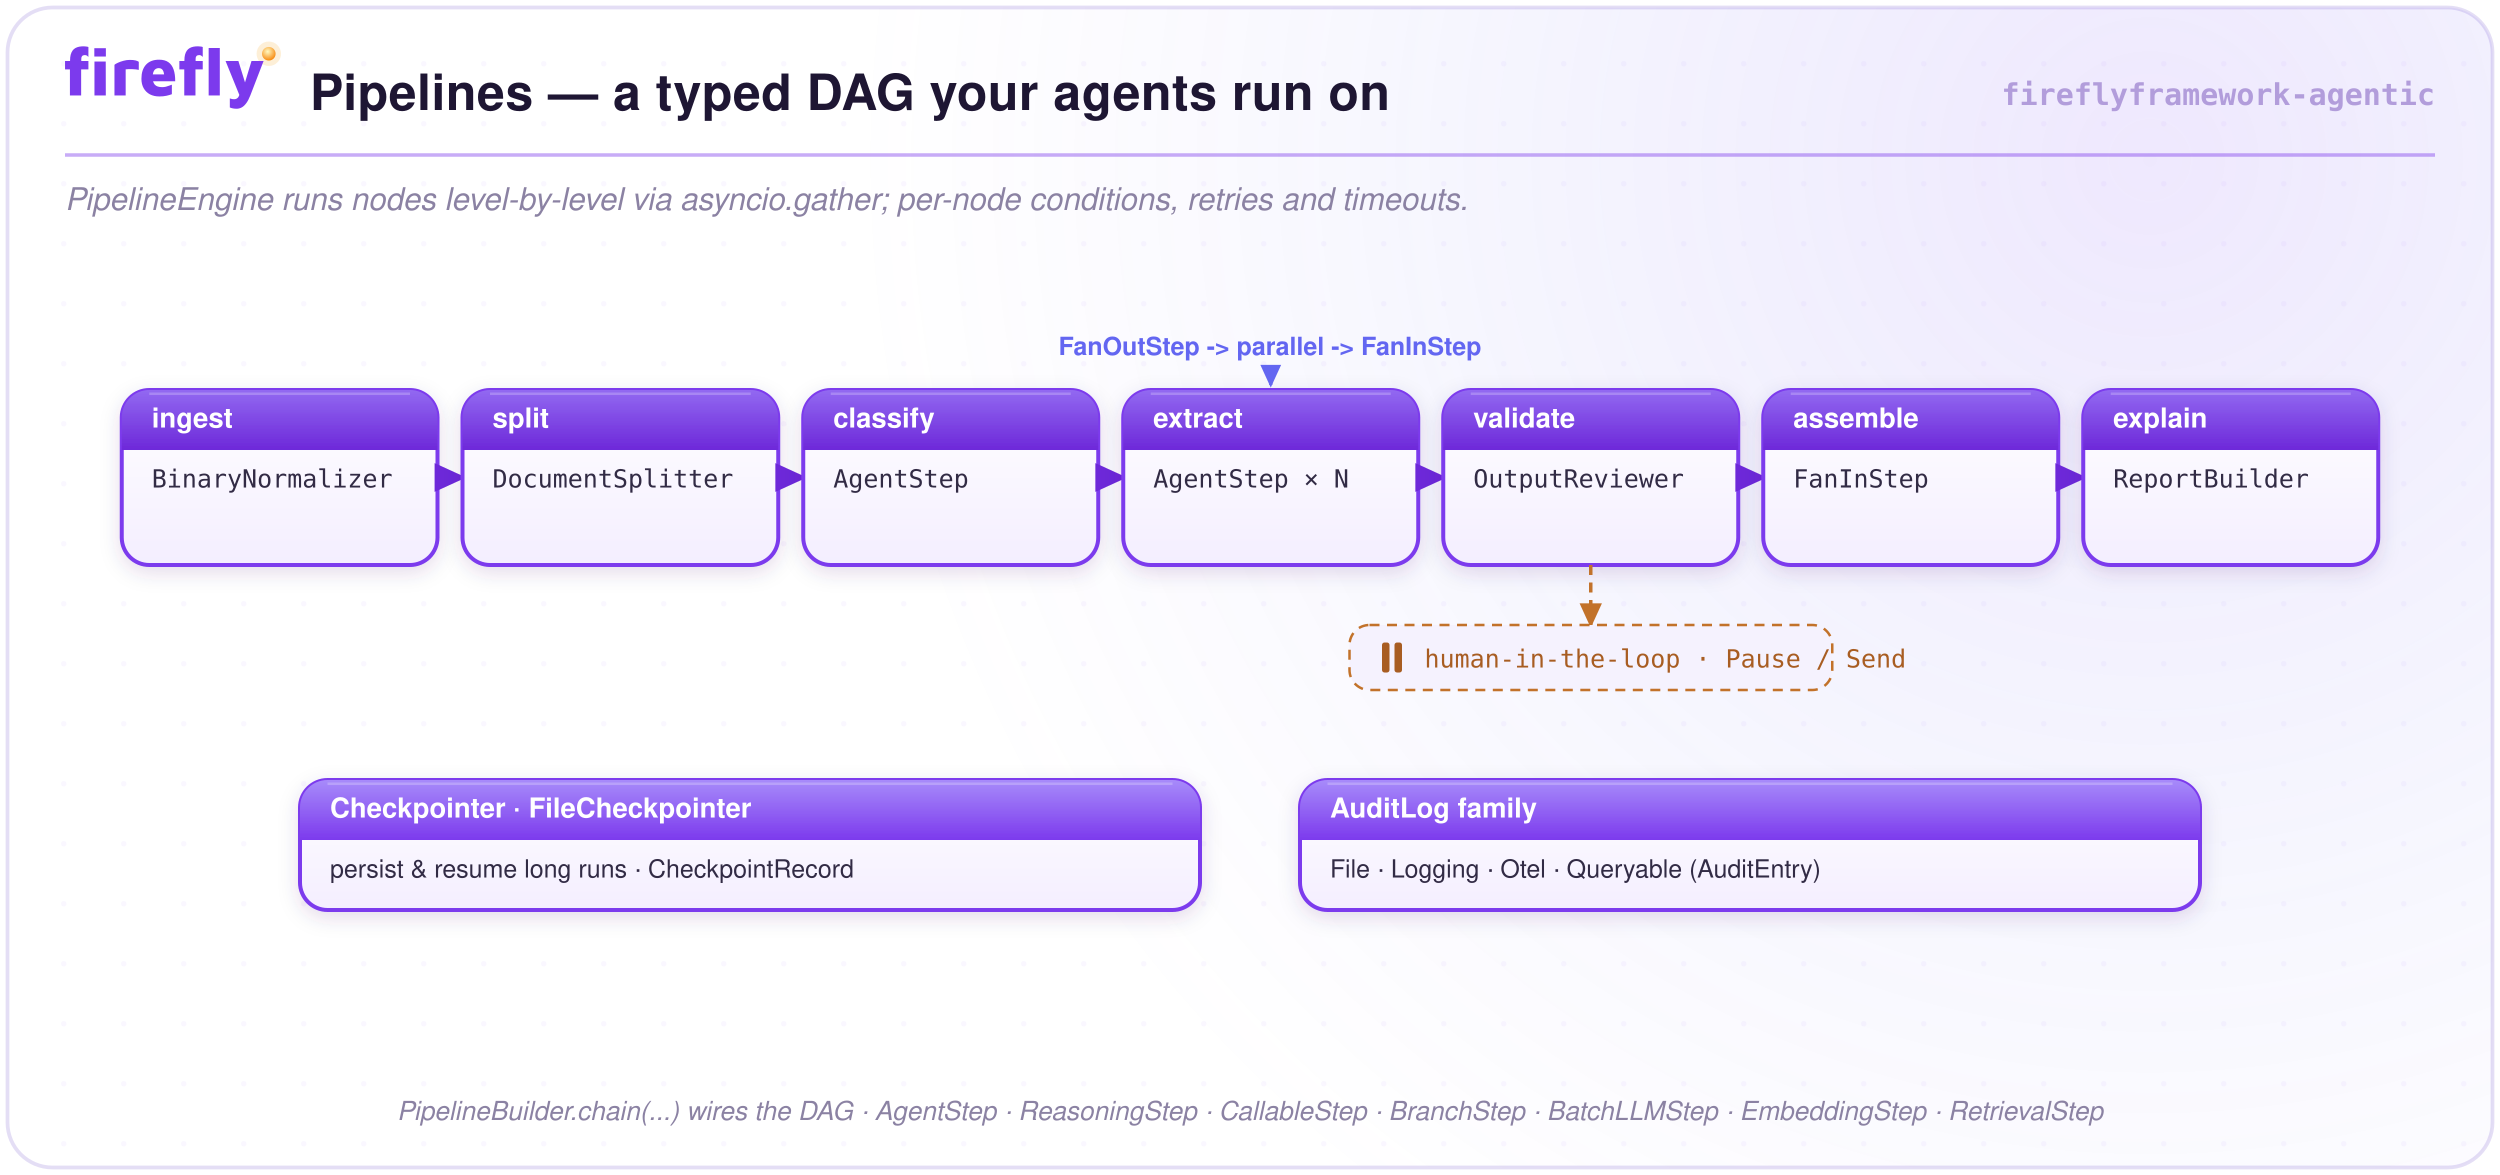
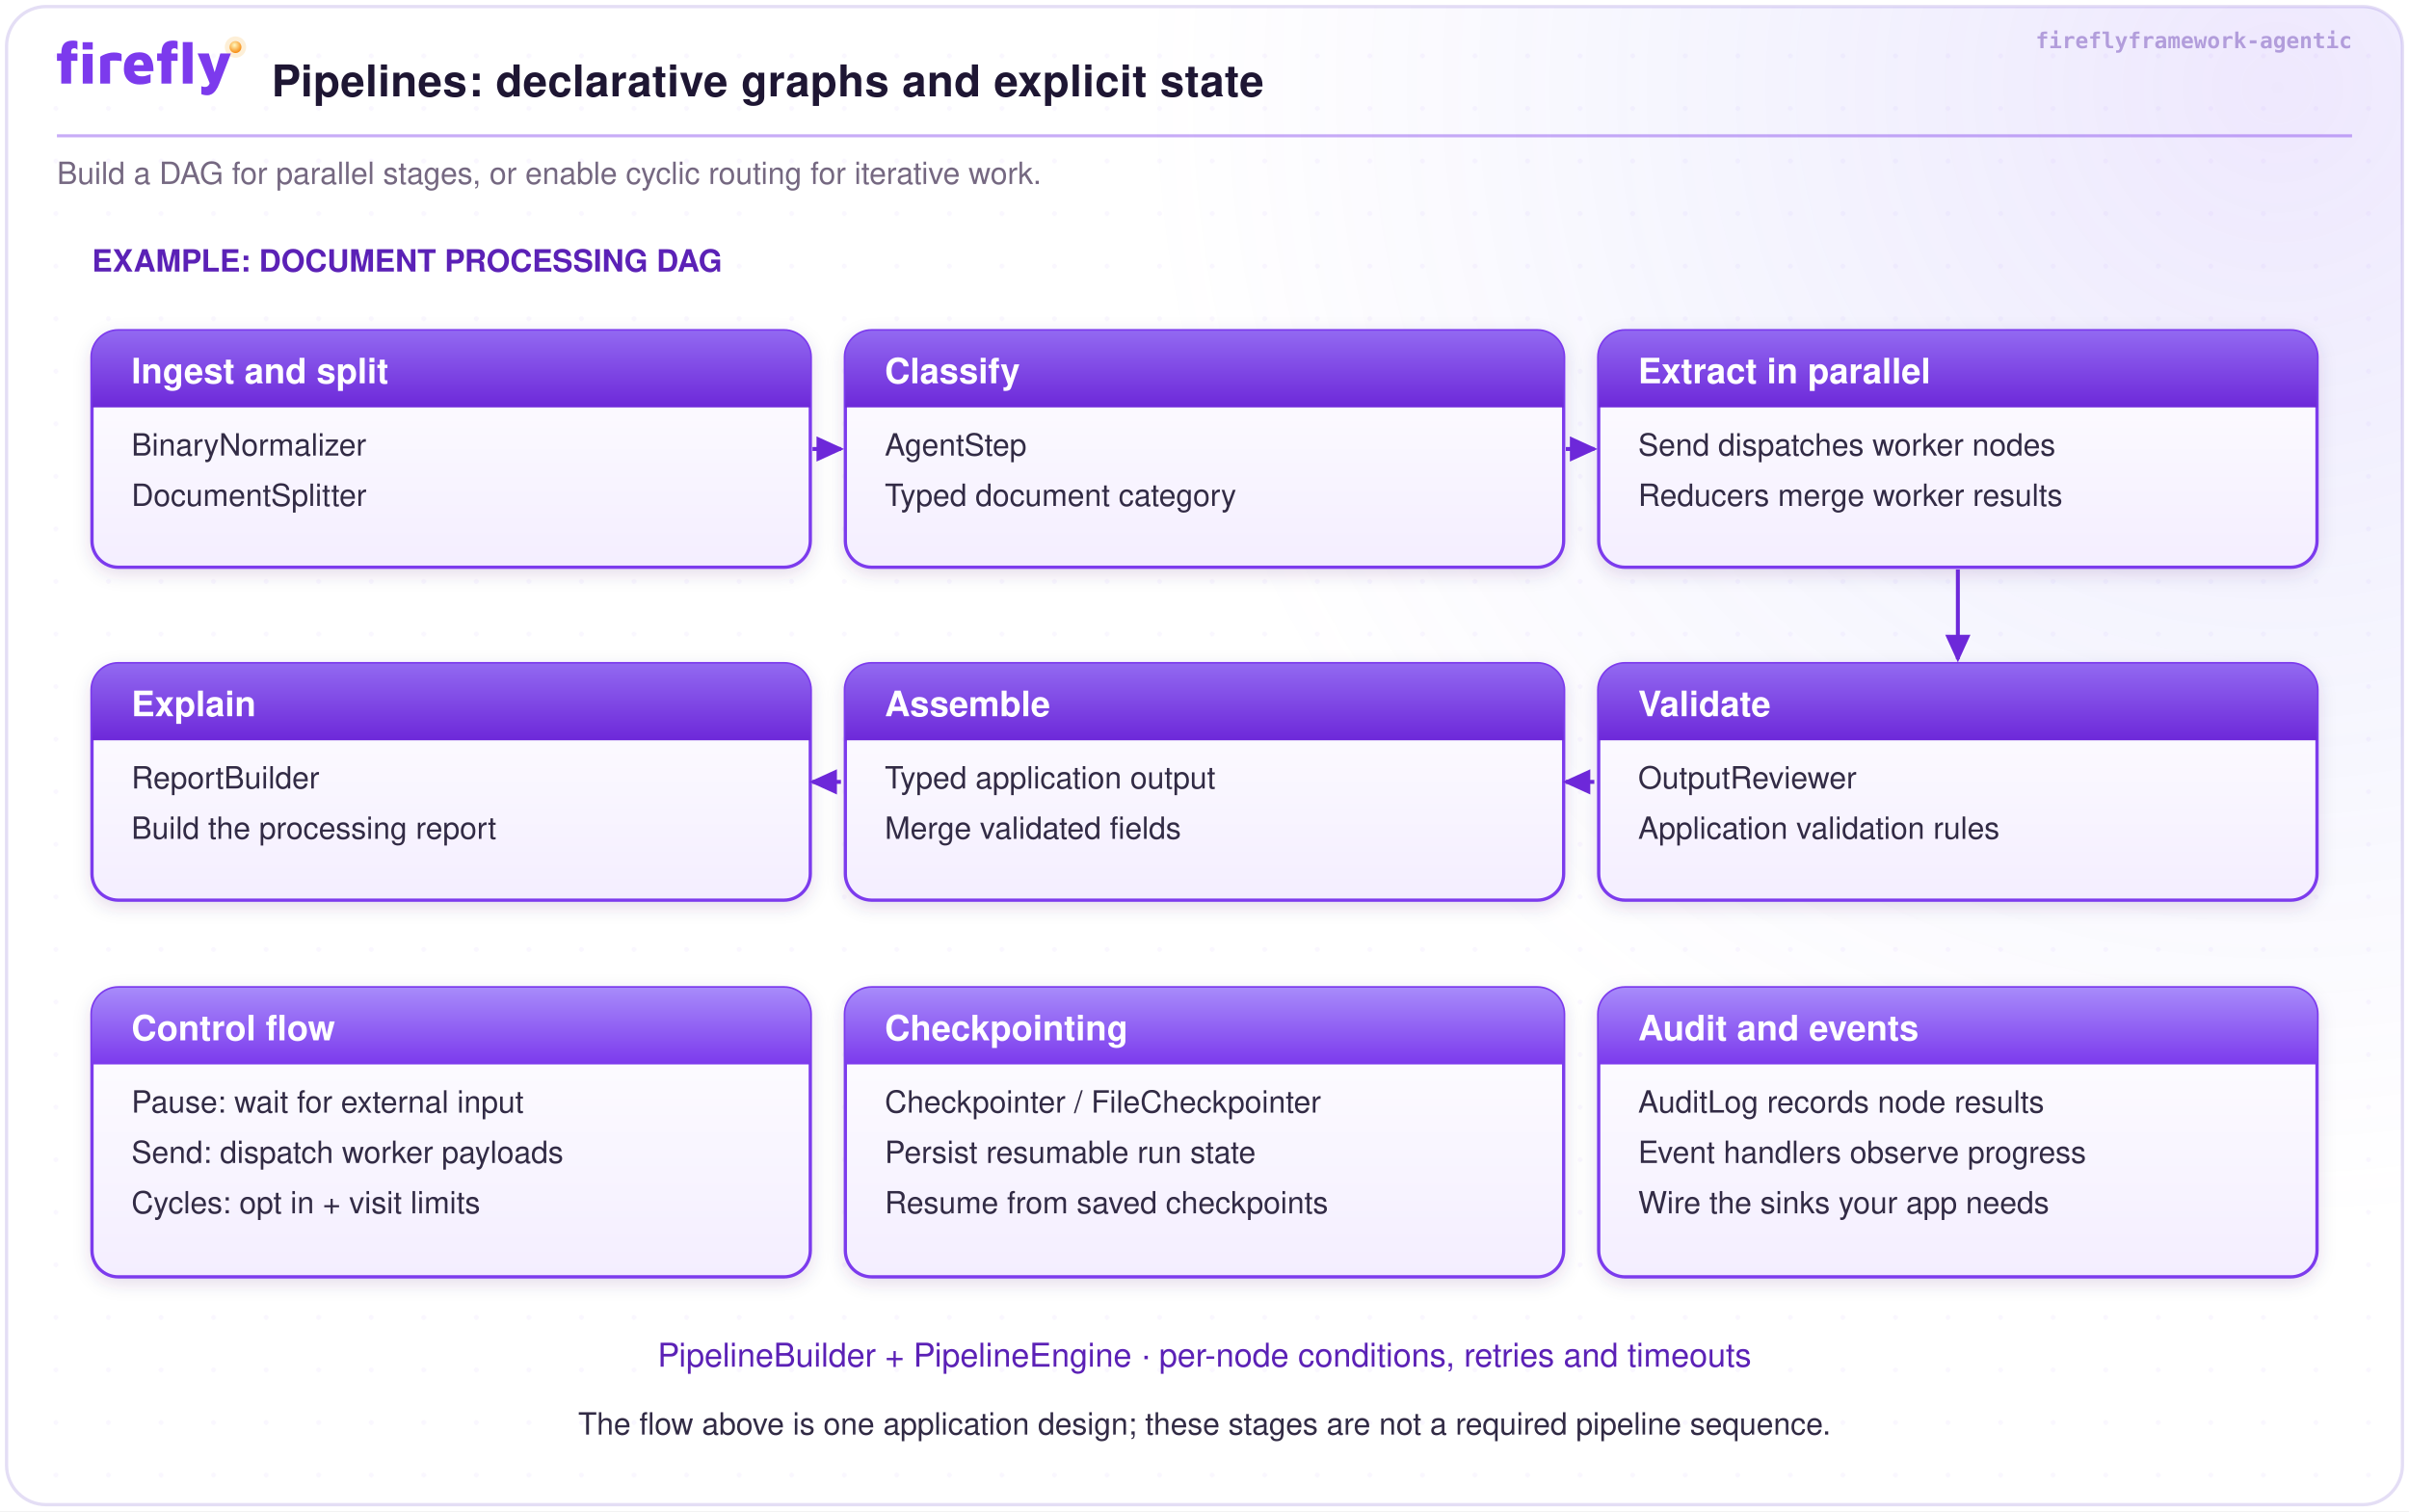
- <svg xmlns="http://www.w3.org/2000/svg" width="1000" height="470" viewBox="0 0 1000 470" role="img" aria-label="Firefly Agentic pipeline: a seven-phase IDP DAG with fan-out/fan-in, a human-in-the-loop pause, checkpointing and an audit log." font-family="-apple-system,'Segoe UI',Helvetica,Arial,sans-serif">
+ <svg xmlns="http://www.w3.org/2000/svg" width="1100" height="690" viewBox="0 0 1100 690" role="img" aria-labelledby="diagram-title diagram-description" font-family="-apple-system,'Segoe UI',Helvetica,Arial,sans-serif">
  <defs>
    <linearGradient id="hdr" x1="0" y1="0" x2="0" y2="1">
      <stop offset="0" stop-color="#9269f1" />
      <stop offset="1" stop-color="#6d28d9" />
    </linearGradient>
    <linearGradient id="door" x1="0" y1="0" x2="0" y2="1">
      <stop offset="0" stop-color="#a78bfa" />
      <stop offset="1" stop-color="#7c3aed" />
    </linearGradient>
    <linearGradient id="bed" x1="0" y1="0" x2="0" y2="1">
      <stop offset="0" stop-color="#271c41" />
      <stop offset="1" stop-color="#140e25" />
    </linearGradient>
    <linearGradient id="card" x1="0" y1="0" x2="0" y2="1">
      <stop offset="0" stop-color="#ffffff" />
      <stop offset="1" stop-color="#f4eeff" />
    </linearGradient>
-     <radialGradient id="amb" cx="860" cy="64" r="520" gradientUnits="userSpaceOnUse">
+     <radialGradient id="amb" cx="1040" cy="40" r="520" gradientUnits="userSpaceOnUse">
      <stop offset="0" stop-color="#8b5cf6" stop-opacity="0.14" />
      <stop offset="0.6" stop-color="#6366f1" stop-opacity="0.05" />
      <stop offset="1" stop-color="#8b5cf6" stop-opacity="0" />
    </radialGradient>
    <pattern id="grid" width="24" height="24" patternUnits="userSpaceOnUse">
      <circle cx="1.5" cy="1.5" r="1.1" fill="#8b5cf6" opacity="0.05" />
    </pattern>
    <filter id="sh" x="-25%" y="-25%" width="150%" height="180%">
      <feDropShadow dx="0" dy="2.5" stdDeviation="4" flood-color="#3b1d6e" flood-opacity="0.14" />
    </filter>
    <marker id="arr" markerWidth="9" markerHeight="9" refX="6.2" refY="3.2" orient="auto">
      <path d="M0 0L7 3.2L0 6.4Z" fill="#6d28d9" />
    </marker>
    <marker id="arrb" markerWidth="9" markerHeight="9" refX="6.2" refY="3.2" orient="auto">
      <path d="M0 0L7 3.2L0 6.4Z" fill="#6366f1" />
    </marker>
    <marker id="arra" markerWidth="9" markerHeight="9" refX="6.2" refY="3.2" orient="auto">
      <path d="M0 0L7 3.2L0 6.4Z" fill="#c2722a" />
    </marker>
    <g id="fly">
      <circle r="8.5" fill="#a78bfa" opacity="0.10" />
      <circle r="4.6" fill="#c4b5fd" opacity="0.22" />
      <circle r="2.4" fill="#ddd6fe" opacity="0.75" />
      <circle r="1.2" fill="#f5f3ff" />
    </g>
    <g id="ffly">
      <circle r="8.5" fill="#f6a821" opacity="0.10" />
      <circle r="4.6" fill="#ffc24a" opacity="0.22" />
      <circle r="2.4" fill="#ffd980" opacity="0.78" />
      <circle r="1.2" fill="#fff6e0" />
    </g>
    <radialGradient id="dot" cx="42%" cy="34%" r="72%">
      <stop offset="0" stop-color="#FFF9C1" />
      <stop offset="1" stop-color="#F68000" />
    </radialGradient>
  </defs>
-   <rect width="1000" height="470" fill="#ffffff" />
-   <rect x="3" y="3" width="994" height="464" rx="18" fill="#ffffff" stroke="#e4def5" stroke-width="1.5" />
-   <rect x="3" y="3" width="994" height="464" rx="18" fill="url(#grid)" />
-   <rect x="3" y="3" width="994" height="464" rx="18" fill="url(#amb)" />
+   <rect width="1100" height="690" fill="#ffffff" />
+   <rect x="3" y="3" width="1094" height="684" rx="18" fill="#ffffff" stroke="#e4def5" stroke-width="1.5" />
+   <rect x="3" y="3" width="1094" height="684" rx="18" fill="url(#grid)" />
+   <rect x="3" y="3" width="1094" height="684" rx="18" fill="url(#amb)" />
  <circle cx="107.52" cy="21.50" r="4.89" fill="#f6a821" opacity="0.18" />
  <g transform="translate(25.28,11.90) scale(0.1812)">
    <path d="M14.85 145V87.55H4.05V68.95H15.15V67.6C15.15 62.8 15.6 58.65 16.5 55.15C17.5 51.55 18.85 48.55 20.55 46.15C22.25 43.75 24.35 41.85 26.85 40.45C29.35 39.05 32.1 38.05 35.1 37.45C38.2 36.85 41.55 36.55 45.15 36.55C46.75 36.55 48.55 36.7 50.55 37C52.65 37.2 54.35 37.55 55.65 38.05V59.95C54.55 58.75 53.45 57.8 52.35 57.1C51.25 56.3 49.65 55.9 47.55 55.9C46.35 55.9 45.25 56.1 44.25 56.5C43.35 56.8 42.55 57.3 41.85 58C41.25 58.6 40.75 59.45 40.35 60.55C40.05 61.65 39.9 62.9 39.9 64.3V68.95H55.65V87.55H39.6V145H14.85ZM69 145V70.15H93.9L94.05 145H69ZM68.7 59.2V40.75H94.2V59.2H68.7ZM113.161 145V77.35C114.661 75.95 117.211 74.45 120.811 72.85C124.411 71.15 128.511 69.7 133.111 68.5C137.811 67.2 142.411 66.55 146.911 66.55C152.411 66.55 156.711 66.95 159.811 67.75C162.911 68.55 165.261 69.55 166.861 70.75V88.6C165.261 88.2 163.161 87.85 160.561 87.55C157.961 87.25 155.211 87.05 152.311 86.95C149.411 86.85 146.661 86.85 144.061 86.95C141.561 87.05 139.511 87.2 137.911 87.4V145H113.161ZM212.128 147.25C204.328 147.25 197.428 145.7 191.428 142.6C185.528 139.4 180.928 134.9 177.628 129.1C174.328 123.2 172.678 116.25 172.678 108.25C172.678 94.95 176.028 84.6 182.728 77.2C189.428 69.8 199.078 66.1 211.678 66.1C220.078 66.1 226.878 67.9 232.078 71.5C237.278 75.1 241.128 80.45 243.628 87.55C246.128 94.65 247.328 103.35 247.228 113.65H189.928L186.928 98.5H226.228L223.228 106.6C223.128 98.5 222.078 92.85 220.078 89.65C218.178 86.35 214.978 84.7 210.478 84.7C208.078 84.7 205.878 85.4 203.878 86.8C201.878 88.1 200.278 90.25 199.078 93.25C197.978 96.25 197.428 100.3 197.428 105.4C197.428 112.3 199.028 117.6 202.228 121.3C205.528 124.9 210.928 126.7 218.428 126.7C221.128 126.7 223.828 126.4 226.528 125.8C229.228 125.1 231.728 124.3 234.028 123.4C236.328 122.5 238.278 121.8 239.878 121.3V142.3C236.378 143.6 232.378 144.75 227.878 145.75C223.478 146.75 218.228 147.25 212.128 147.25ZM267.243 145V87.55H256.443V68.95H267.543V67.6C267.543 62.8 267.993 58.65 268.893 55.15C269.893 51.55 271.243 48.55 272.943 46.15C274.643 43.75 276.743 41.85 279.243 40.45C281.743 39.05 284.493 38.05 287.493 37.45C290.593 36.85 293.943 36.55 297.543 36.55C299.143 36.55 300.943 36.7 302.943 37C305.043 37.2 306.743 37.55 308.043 38.05V59.95C306.943 58.75 305.843 57.8 304.743 57.1C303.643 56.3 302.043 55.9 299.943 55.9C298.743 55.9 297.643 56.1 296.643 56.5C295.743 56.8 294.943 57.3 294.243 58C293.643 58.6 293.143 59.45 292.743 60.55C292.443 61.65 292.293 62.9 292.293 64.3V68.95H308.043V87.55H291.993V145H267.243ZM345.693 145H321.093V40.3H345.693V145ZM382.828 174.4C380.128 174.4 377.428 174.15 374.728 173.65C372.128 173.15 369.828 172.45 367.828 171.55V151.6C369.728 152.2 371.378 152.65 372.778 152.95C374.278 153.25 375.778 153.4 377.278 153.4C379.578 153.4 381.628 152.85 383.428 151.75C385.228 150.75 386.728 148.95 387.928 146.35C389.128 143.75 389.978 140 390.478 135.1L391.078 149.5L358.378 68.95H386.728L402.478 119.95H400.228L415.678 68.95H442.378L413.128 144.85C410.328 152.05 407.328 157.8 404.128 162.1C400.928 166.5 397.528 169.65 393.928 171.55C390.328 173.45 386.628 174.4 382.828 174.4Z" fill="#7c3aed" />
  </g>
  <circle cx="107.52" cy="21.50" r="2.72" fill="url(#dot)" />
-   <text x="124" y="44" font-size="20" font-weight="800" fill="#1e1633" font-family="-apple-system,'Segoe UI',Helvetica,Arial,sans-serif" letter-spacing="0.2">Pipelines — a typed DAG your agents run on</text>
-   <text x="974" y="42" text-anchor="end" font-size="12" font-weight="600" fill="#b29ddb" font-family="ui-monospace,'SF Mono',Menlo,Consolas,monospace">fireflyframework-agentic</text>
-   <line x1="26" y1="62" x2="974" y2="62" stroke="#7c3aed" stroke-width="1.4" opacity="0.42" />
-   <text x="26" y="84" font-size="12.5" font-style="italic" fill="#8b82a3" font-family="-apple-system,'Segoe UI',Helvetica,Arial,sans-serif">PipelineEngine runs nodes level-by-level via asyncio.gather; per-node conditions, retries and timeouts.</text>
+   <text x="124" y="44" font-size="20" font-weight="800" fill="#1e1633" font-family="-apple-system,'Segoe UI',Helvetica,Arial,sans-serif" letter-spacing="0.2">Pipelines: declarative graphs and explicit state</text>
+   <text x="1074" y="22" text-anchor="end" font-size="10" font-weight="600" fill="#b29ddb" font-family="ui-monospace,'SF Mono',Menlo,Consolas,monospace">fireflyframework-agentic</text>
+   <line x1="26" y1="62" x2="1074" y2="62" stroke="#7c3aed" stroke-width="1.4" opacity="0.42" />
+   <text x="26" y="84" font-size="14" fill="#756881" font-family="-apple-system,'Segoe UI',Helvetica,Arial,sans-serif">Build a DAG for parallel stages, or enable cyclic routing for iterative work.</text>
+   <text x="42" y="124" font-size="14" font-weight="700" fill="#5b21b6" font-family="-apple-system,'Segoe UI',Helvetica,Arial,sans-serif" text-anchor="start">EXAMPLE: DOCUMENT PROCESSING DAG</text>
  <g filter="url(#sh)">
-     <rect x="48.7" y="156.0" width="126.3" height="70" rx="11" fill="url(#card)" stroke="#7c3aed" stroke-width="1.6" />
-     <path d="M48.7 167a11 11 0 0 1 11 -11h104.3a11 11 0 0 1 11 11v13H48.7Z" fill="url(#hdr)" />
-     <path d="M59.7 157.5h104.3" stroke="#ffffff" stroke-opacity="0.22" stroke-width="1" />
+     <rect x="42" y="151" width="328" height="108" rx="12" fill="url(#card)" stroke="#7c3aed" stroke-width="1.5" />
  </g>
-   <text x="60.7" y="171" font-size="11" font-weight="700" fill="#fff" font-family="-apple-system,'Segoe UI',Helvetica,Arial,sans-serif">ingest</text>
-   <text x="60.7" y="195" font-size="10" fill="#322b45" font-family="ui-monospace,'SF Mono',Menlo,Consolas,monospace">BinaryNormalizer</text>
-   <line x1="175.0" y1="191.0" x2="185.0" y2="191.0" stroke="#6d28d9" stroke-width="1.8" marker-end="url(#arr)" />
+   <path d="M42 163a12 12 0 0 1 12 -12h304a12 12 0 0 1 12 12v23H42Z" fill="url(#hdr)" />
+   <text x="60" y="175" font-size="16" font-weight="700" fill="#fff" font-family="-apple-system,'Segoe UI',Helvetica,Arial,sans-serif" text-anchor="start">Ingest and split</text>
+   <text x="60" y="208" font-size="14" font-weight="400" fill="#322b45" font-family="-apple-system,'Segoe UI',Helvetica,Arial,sans-serif" text-anchor="start">BinaryNormalizer</text>
+   <text x="60" y="231" font-size="14" font-weight="400" fill="#322b45" font-family="-apple-system,'Segoe UI',Helvetica,Arial,sans-serif" text-anchor="start">DocumentSplitter</text>
  <g filter="url(#sh)">
-     <rect x="185.0" y="156.0" width="126.3" height="70" rx="11" fill="url(#card)" stroke="#7c3aed" stroke-width="1.6" />
-     <path d="M185.0 167a11 11 0 0 1 11 -11h104.3a11 11 0 0 1 11 11v13H185.0Z" fill="url(#hdr)" />
-     <path d="M196.0 157.5h104.3" stroke="#ffffff" stroke-opacity="0.22" stroke-width="1" />
+     <rect x="386" y="151" width="328" height="108" rx="12" fill="url(#card)" stroke="#7c3aed" stroke-width="1.5" />
  </g>
-   <text x="197.0" y="171" font-size="11" font-weight="700" fill="#fff" font-family="-apple-system,'Segoe UI',Helvetica,Arial,sans-serif">split</text>
-   <text x="197.0" y="195" font-size="10" fill="#322b45" font-family="ui-monospace,'SF Mono',Menlo,Consolas,monospace">DocumentSplitter</text>
-   <line x1="311.3" y1="191.0" x2="321.3" y2="191.0" stroke="#6d28d9" stroke-width="1.8" marker-end="url(#arr)" />
+   <path d="M386 163a12 12 0 0 1 12 -12h304a12 12 0 0 1 12 12v23H386Z" fill="url(#hdr)" />
+   <text x="404" y="175" font-size="16" font-weight="700" fill="#fff" font-family="-apple-system,'Segoe UI',Helvetica,Arial,sans-serif" text-anchor="start">Classify</text>
+   <text x="404" y="208" font-size="14" font-weight="400" fill="#322b45" font-family="-apple-system,'Segoe UI',Helvetica,Arial,sans-serif" text-anchor="start">AgentStep</text>
+   <text x="404" y="231" font-size="14" font-weight="400" fill="#322b45" font-family="-apple-system,'Segoe UI',Helvetica,Arial,sans-serif" text-anchor="start">Typed document category</text>
  <g filter="url(#sh)">
-     <rect x="321.3" y="156.0" width="118.0" height="70" rx="11" fill="url(#card)" stroke="#7c3aed" stroke-width="1.6" />
-     <path d="M321.3 167a11 11 0 0 1 11 -11h96.0a11 11 0 0 1 11 11v13H321.3Z" fill="url(#hdr)" />
-     <path d="M332.3 157.5h96.0" stroke="#ffffff" stroke-opacity="0.22" stroke-width="1" />
+     <rect x="730" y="151" width="328" height="108" rx="12" fill="url(#card)" stroke="#7c3aed" stroke-width="1.5" />
  </g>
-   <text x="333.3" y="171" font-size="11" font-weight="700" fill="#fff" font-family="-apple-system,'Segoe UI',Helvetica,Arial,sans-serif">classify</text>
-   <text x="333.3" y="195" font-size="10" fill="#322b45" font-family="ui-monospace,'SF Mono',Menlo,Consolas,monospace">AgentStep</text>
-   <line x1="439.3" y1="191.0" x2="449.3" y2="191.0" stroke="#6d28d9" stroke-width="1.8" marker-end="url(#arr)" />
+   <path d="M730 163a12 12 0 0 1 12 -12h304a12 12 0 0 1 12 12v23H730Z" fill="url(#hdr)" />
+   <text x="748" y="175" font-size="16" font-weight="700" fill="#fff" font-family="-apple-system,'Segoe UI',Helvetica,Arial,sans-serif" text-anchor="start">Extract in parallel</text>
+   <text x="748" y="208" font-size="14" font-weight="400" fill="#322b45" font-family="-apple-system,'Segoe UI',Helvetica,Arial,sans-serif" text-anchor="start">Send dispatches worker nodes</text>
+   <text x="748" y="231" font-size="14" font-weight="400" fill="#322b45" font-family="-apple-system,'Segoe UI',Helvetica,Arial,sans-serif" text-anchor="start">Reducers merge worker results</text>
  <g filter="url(#sh)">
-     <rect x="449.3" y="156.0" width="118.0" height="70" rx="11" fill="url(#card)" stroke="#7c3aed" stroke-width="1.6" />
-     <path d="M449.3 167a11 11 0 0 1 11 -11h96.0a11 11 0 0 1 11 11v13H449.3Z" fill="url(#hdr)" />
-     <path d="M460.3 157.5h96.0" stroke="#ffffff" stroke-opacity="0.22" stroke-width="1" />
+     <rect x="730" y="303" width="328" height="108" rx="12" fill="url(#card)" stroke="#7c3aed" stroke-width="1.5" />
  </g>
-   <text x="461.3" y="171" font-size="11" font-weight="700" fill="#fff" font-family="-apple-system,'Segoe UI',Helvetica,Arial,sans-serif">extract</text>
-   <text x="461.3" y="195" font-size="10" fill="#322b45" font-family="ui-monospace,'SF Mono',Menlo,Consolas,monospace">AgentStep × N</text>
-   <line x1="567.3" y1="191.0" x2="577.3" y2="191.0" stroke="#6d28d9" stroke-width="1.8" marker-end="url(#arr)" />
+   <path d="M730 315a12 12 0 0 1 12 -12h304a12 12 0 0 1 12 12v23H730Z" fill="url(#hdr)" />
+   <text x="748" y="327" font-size="16" font-weight="700" fill="#fff" font-family="-apple-system,'Segoe UI',Helvetica,Arial,sans-serif" text-anchor="start">Validate</text>
+   <text x="748" y="360" font-size="14" font-weight="400" fill="#322b45" font-family="-apple-system,'Segoe UI',Helvetica,Arial,sans-serif" text-anchor="start">OutputReviewer</text>
+   <text x="748" y="383" font-size="14" font-weight="400" fill="#322b45" font-family="-apple-system,'Segoe UI',Helvetica,Arial,sans-serif" text-anchor="start">Application validation rules</text>
  <g filter="url(#sh)">
-     <rect x="577.3" y="156.0" width="118.0" height="70" rx="11" fill="url(#card)" stroke="#7c3aed" stroke-width="1.6" />
-     <path d="M577.3 167a11 11 0 0 1 11 -11h96.0a11 11 0 0 1 11 11v13H577.3Z" fill="url(#hdr)" />
-     <path d="M588.3 157.5h96.0" stroke="#ffffff" stroke-opacity="0.22" stroke-width="1" />
+     <rect x="386" y="303" width="328" height="108" rx="12" fill="url(#card)" stroke="#7c3aed" stroke-width="1.5" />
  </g>
-   <text x="589.3" y="171" font-size="11" font-weight="700" fill="#fff" font-family="-apple-system,'Segoe UI',Helvetica,Arial,sans-serif">validate</text>
-   <text x="589.3" y="195" font-size="10" fill="#322b45" font-family="ui-monospace,'SF Mono',Menlo,Consolas,monospace">OutputReviewer</text>
-   <line x1="695.3" y1="191.0" x2="705.3" y2="191.0" stroke="#6d28d9" stroke-width="1.8" marker-end="url(#arr)" />
+   <path d="M386 315a12 12 0 0 1 12 -12h304a12 12 0 0 1 12 12v23H386Z" fill="url(#hdr)" />
+   <text x="404" y="327" font-size="16" font-weight="700" fill="#fff" font-family="-apple-system,'Segoe UI',Helvetica,Arial,sans-serif" text-anchor="start">Assemble</text>
+   <text x="404" y="360" font-size="14" font-weight="400" fill="#322b45" font-family="-apple-system,'Segoe UI',Helvetica,Arial,sans-serif" text-anchor="start">Typed application output</text>
+   <text x="404" y="383" font-size="14" font-weight="400" fill="#322b45" font-family="-apple-system,'Segoe UI',Helvetica,Arial,sans-serif" text-anchor="start">Merge validated fields</text>
  <g filter="url(#sh)">
-     <rect x="705.3" y="156.0" width="118.0" height="70" rx="11" fill="url(#card)" stroke="#7c3aed" stroke-width="1.6" />
-     <path d="M705.3 167a11 11 0 0 1 11 -11h96.0a11 11 0 0 1 11 11v13H705.3Z" fill="url(#hdr)" />
-     <path d="M716.3 157.5h96.0" stroke="#ffffff" stroke-opacity="0.22" stroke-width="1" />
+     <rect x="42" y="303" width="328" height="108" rx="12" fill="url(#card)" stroke="#7c3aed" stroke-width="1.5" />
  </g>
-   <text x="717.3" y="171" font-size="11" font-weight="700" fill="#fff" font-family="-apple-system,'Segoe UI',Helvetica,Arial,sans-serif">assemble</text>
-   <text x="717.3" y="195" font-size="10" fill="#322b45" font-family="ui-monospace,'SF Mono',Menlo,Consolas,monospace">FanInStep</text>
-   <line x1="823.3" y1="191.0" x2="833.3" y2="191.0" stroke="#6d28d9" stroke-width="1.8" marker-end="url(#arr)" />
+   <path d="M42 315a12 12 0 0 1 12 -12h304a12 12 0 0 1 12 12v23H42Z" fill="url(#hdr)" />
+   <text x="60" y="327" font-size="16" font-weight="700" fill="#fff" font-family="-apple-system,'Segoe UI',Helvetica,Arial,sans-serif" text-anchor="start">Explain</text>
+   <text x="60" y="360" font-size="14" font-weight="400" fill="#322b45" font-family="-apple-system,'Segoe UI',Helvetica,Arial,sans-serif" text-anchor="start">ReportBuilder</text>
+   <text x="60" y="383" font-size="14" font-weight="400" fill="#322b45" font-family="-apple-system,'Segoe UI',Helvetica,Arial,sans-serif" text-anchor="start">Build the processing report</text>
+   <line x1="371.0" y1="205.0" x2="384.0" y2="205.0" stroke="#6d28d9" stroke-width="1.8" marker-end="url(#arr)" />
+   <line x1="715.0" y1="205.0" x2="728.0" y2="205.0" stroke="#6d28d9" stroke-width="1.8" marker-end="url(#arr)" />
+   <line x1="894.0" y1="260.0" x2="894.0" y2="301.0" stroke="#6d28d9" stroke-width="1.8" marker-end="url(#arr)" />
+   <line x1="728.0" y1="357.0" x2="715.0" y2="357.0" stroke="#6d28d9" stroke-width="1.8" marker-end="url(#arr)" />
+   <line x1="384.0" y1="357.0" x2="371.0" y2="357.0" stroke="#6d28d9" stroke-width="1.8" marker-end="url(#arr)" />
  <g filter="url(#sh)">
-     <rect x="833.3" y="156.0" width="118.0" height="70" rx="11" fill="url(#card)" stroke="#7c3aed" stroke-width="1.6" />
-     <path d="M833.3 167a11 11 0 0 1 11 -11h96.0a11 11 0 0 1 11 11v13H833.3Z" fill="url(#hdr)" />
-     <path d="M844.3 157.5h96.0" stroke="#ffffff" stroke-opacity="0.22" stroke-width="1" />
+     <rect x="42" y="451" width="328" height="132" rx="12" fill="url(#card)" stroke="#7c3aed" stroke-width="1.5" />
  </g>
-   <text x="845.3" y="171" font-size="11" font-weight="700" fill="#fff" font-family="-apple-system,'Segoe UI',Helvetica,Arial,sans-serif">explain</text>
-   <text x="845.3" y="195" font-size="10" fill="#322b45" font-family="ui-monospace,'SF Mono',Menlo,Consolas,monospace">ReportBuilder</text>
-   <text x="508" y="142" text-anchor="middle" font-size="10" fill="#6366f1" font-weight="600">FanOutStep  -&gt;  parallel  -&gt;  FanInStep</text>
-   <line x1="508.3" y1="148.0" x2="508.3" y2="154.0" stroke="#6366f1" stroke-width="1.3" marker-end="url(#arrb)" />
-   <line x1="636.3" y1="226.0" x2="636.3" y2="250.0" stroke="#c2722a" stroke-width="1.4" stroke-dasharray="4 3" marker-end="url(#arra)" />
-   <rect x="539.8" y="250" width="193.1" height="26" rx="8" fill="#f5f2fe" stroke="#c2722a" stroke-dasharray="4 3" />
-   <rect x="552.8" y="257" width="3" height="12" rx="1" fill="#a85d22" />
-   <rect x="557.8" y="257" width="3" height="12" rx="1" fill="#a85d22" />
-   <text x="569.8" y="267" font-size="10" fill="#a85d22" font-family="ui-monospace,'SF Mono',Menlo,Consolas,monospace">human-in-the-loop · Pause / Send</text>
+   <path d="M42 463a12 12 0 0 1 12 -12h304a12 12 0 0 1 12 12v23H42Z" fill="url(#door)" />
+   <text x="60" y="475" font-size="16" font-weight="700" fill="#fff" font-family="-apple-system,'Segoe UI',Helvetica,Arial,sans-serif" text-anchor="start">Control flow</text>
+   <text x="60" y="508" font-size="14" font-weight="400" fill="#322b45" font-family="-apple-system,'Segoe UI',Helvetica,Arial,sans-serif" text-anchor="start">Pause: wait for external input</text>
+   <text x="60" y="531" font-size="14" font-weight="400" fill="#322b45" font-family="-apple-system,'Segoe UI',Helvetica,Arial,sans-serif" text-anchor="start">Send: dispatch worker payloads</text>
+   <text x="60" y="554" font-size="14" font-weight="400" fill="#322b45" font-family="-apple-system,'Segoe UI',Helvetica,Arial,sans-serif" text-anchor="start">Cycles: opt in + visit limits</text>
  <g filter="url(#sh)">
-     <rect x="120.0" y="312.0" width="360.0" height="52" rx="11" fill="url(#card)" stroke="#7c3aed" stroke-width="1.6" />
-     <path d="M120.0 323a11 11 0 0 1 11 -11h338.0a11 11 0 0 1 11 11v13H120.0Z" fill="url(#door)" />
-     <path d="M131.0 313.5h338.0" stroke="#ffffff" stroke-opacity="0.22" stroke-width="1" />
+     <rect x="386" y="451" width="328" height="132" rx="12" fill="url(#card)" stroke="#7c3aed" stroke-width="1.5" />
  </g>
-   <text x="132.0" y="327" font-size="11" font-weight="700" fill="#fff" font-family="-apple-system,'Segoe UI',Helvetica,Arial,sans-serif">Checkpointer · FileCheckpointer</text>
-   <text x="132.0" y="351" font-size="10" fill="#322b45" font-family="-apple-system,'Segoe UI',Helvetica,Arial,sans-serif">persist &amp; resume long runs · CheckpointRecord</text>
+   <path d="M386 463a12 12 0 0 1 12 -12h304a12 12 0 0 1 12 12v23H386Z" fill="url(#door)" />
+   <text x="404" y="475" font-size="16" font-weight="700" fill="#fff" font-family="-apple-system,'Segoe UI',Helvetica,Arial,sans-serif" text-anchor="start">Checkpointing</text>
+   <text x="404" y="508" font-size="14" font-weight="400" fill="#322b45" font-family="-apple-system,'Segoe UI',Helvetica,Arial,sans-serif" text-anchor="start">Checkpointer / FileCheckpointer</text>
+   <text x="404" y="531" font-size="14" font-weight="400" fill="#322b45" font-family="-apple-system,'Segoe UI',Helvetica,Arial,sans-serif" text-anchor="start">Persist resumable run state</text>
+   <text x="404" y="554" font-size="14" font-weight="400" fill="#322b45" font-family="-apple-system,'Segoe UI',Helvetica,Arial,sans-serif" text-anchor="start">Resume from saved checkpoints</text>
  <g filter="url(#sh)">
-     <rect x="520.0" y="312.0" width="360.0" height="52" rx="11" fill="url(#card)" stroke="#7c3aed" stroke-width="1.6" />
-     <path d="M520.0 323a11 11 0 0 1 11 -11h338.0a11 11 0 0 1 11 11v13H520.0Z" fill="url(#door)" />
-     <path d="M531.0 313.5h338.0" stroke="#ffffff" stroke-opacity="0.22" stroke-width="1" />
+     <rect x="730" y="451" width="328" height="132" rx="12" fill="url(#card)" stroke="#7c3aed" stroke-width="1.5" />
  </g>
-   <text x="532.0" y="327" font-size="11" font-weight="700" fill="#fff" font-family="-apple-system,'Segoe UI',Helvetica,Arial,sans-serif">AuditLog family</text>
-   <text x="532.0" y="351" font-size="10" fill="#322b45" font-family="-apple-system,'Segoe UI',Helvetica,Arial,sans-serif">File · Logging · Otel · Queryable (AuditEntry)</text>
-   <text x="500" y="448" text-anchor="middle" font-size="10.5" font-style="italic" fill="#8b82a3">PipelineBuilder.chain(...) wires the DAG · AgentStep · ReasoningStep · CallableStep · BranchStep · BatchLLMStep · EmbeddingStep · RetrievalStep</text>
+   <path d="M730 463a12 12 0 0 1 12 -12h304a12 12 0 0 1 12 12v23H730Z" fill="url(#door)" />
+   <text x="748" y="475" font-size="16" font-weight="700" fill="#fff" font-family="-apple-system,'Segoe UI',Helvetica,Arial,sans-serif" text-anchor="start">Audit and events</text>
+   <text x="748" y="508" font-size="14" font-weight="400" fill="#322b45" font-family="-apple-system,'Segoe UI',Helvetica,Arial,sans-serif" text-anchor="start">AuditLog records node results</text>
+   <text x="748" y="531" font-size="14" font-weight="400" fill="#322b45" font-family="-apple-system,'Segoe UI',Helvetica,Arial,sans-serif" text-anchor="start">Event handlers observe progress</text>
+   <text x="748" y="554" font-size="14" font-weight="400" fill="#322b45" font-family="-apple-system,'Segoe UI',Helvetica,Arial,sans-serif" text-anchor="start">Wire the sinks your app needs</text>
+   <text x="550" y="624" font-size="15" font-weight="400" fill="#5b21b6" font-family="-apple-system,'Segoe UI',Helvetica,Arial,sans-serif" text-anchor="middle">PipelineBuilder + PipelineEngine · per-node conditions, retries and timeouts</text>
+   <text x="550" y="655" font-size="14" font-weight="400" fill="#322b45" font-family="-apple-system,'Segoe UI',Helvetica,Arial,sans-serif" text-anchor="middle">The flow above is one application design; these stages are not a required pipeline sequence.</text>
</svg>
